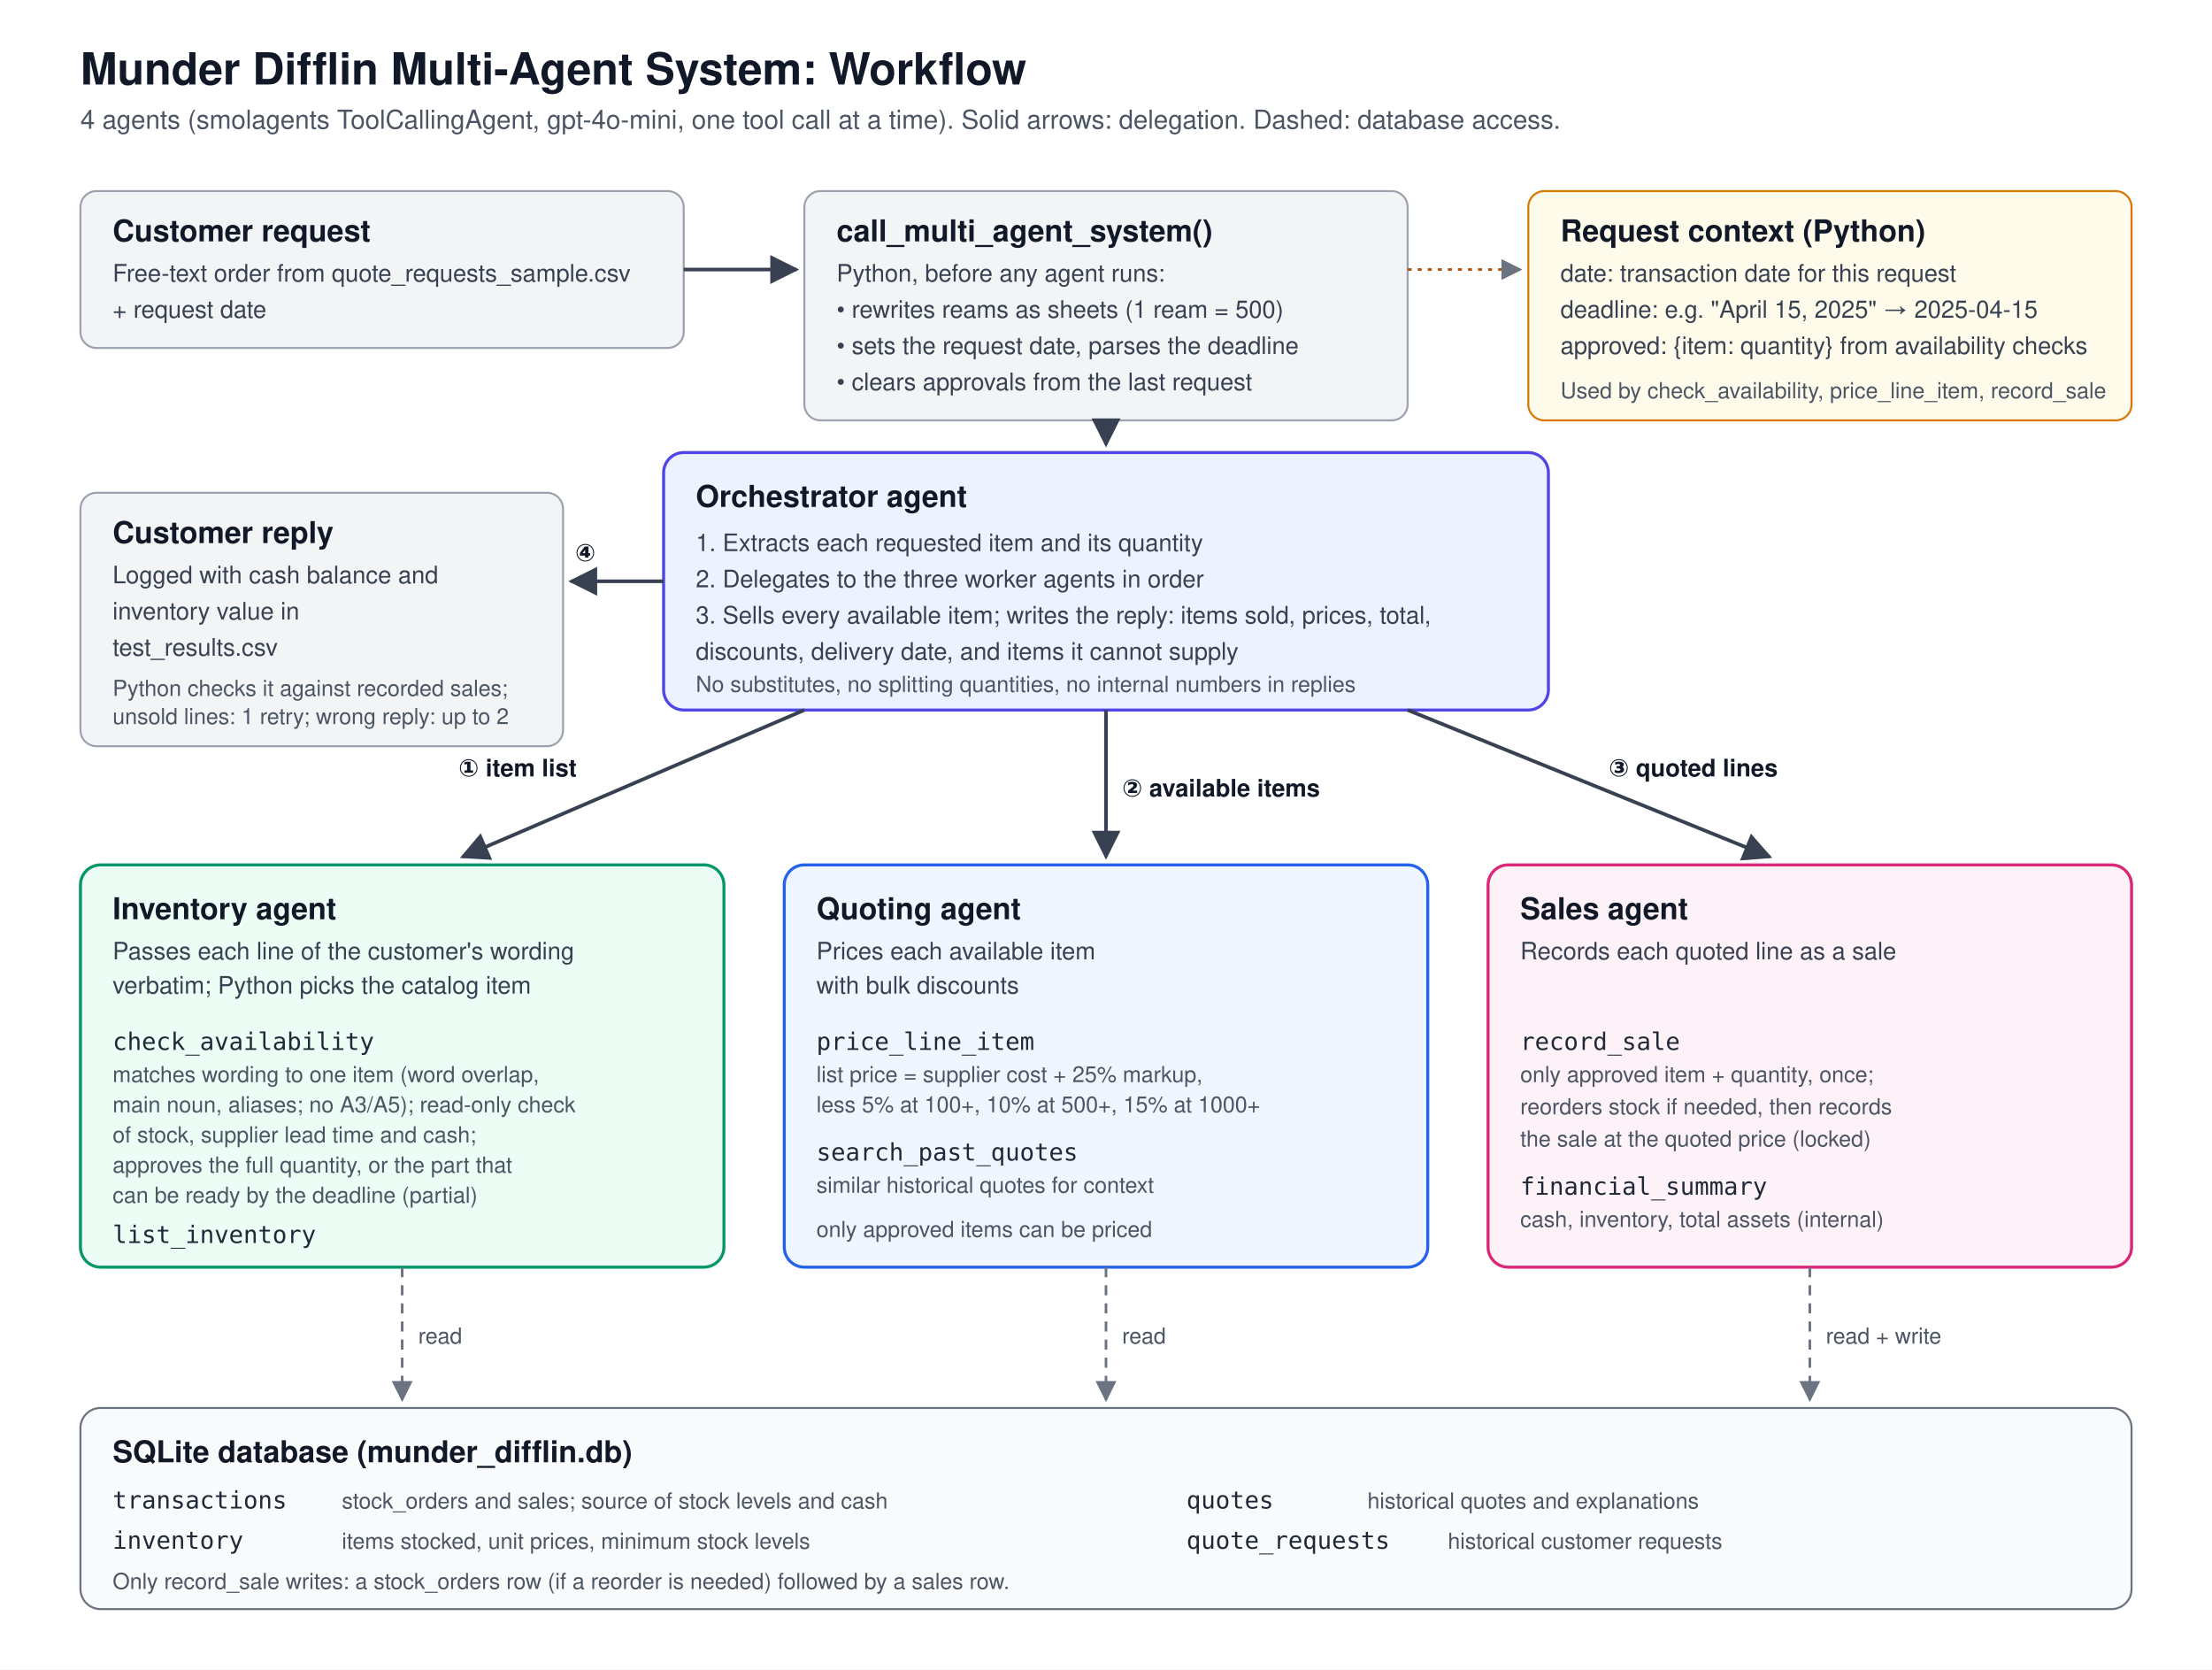
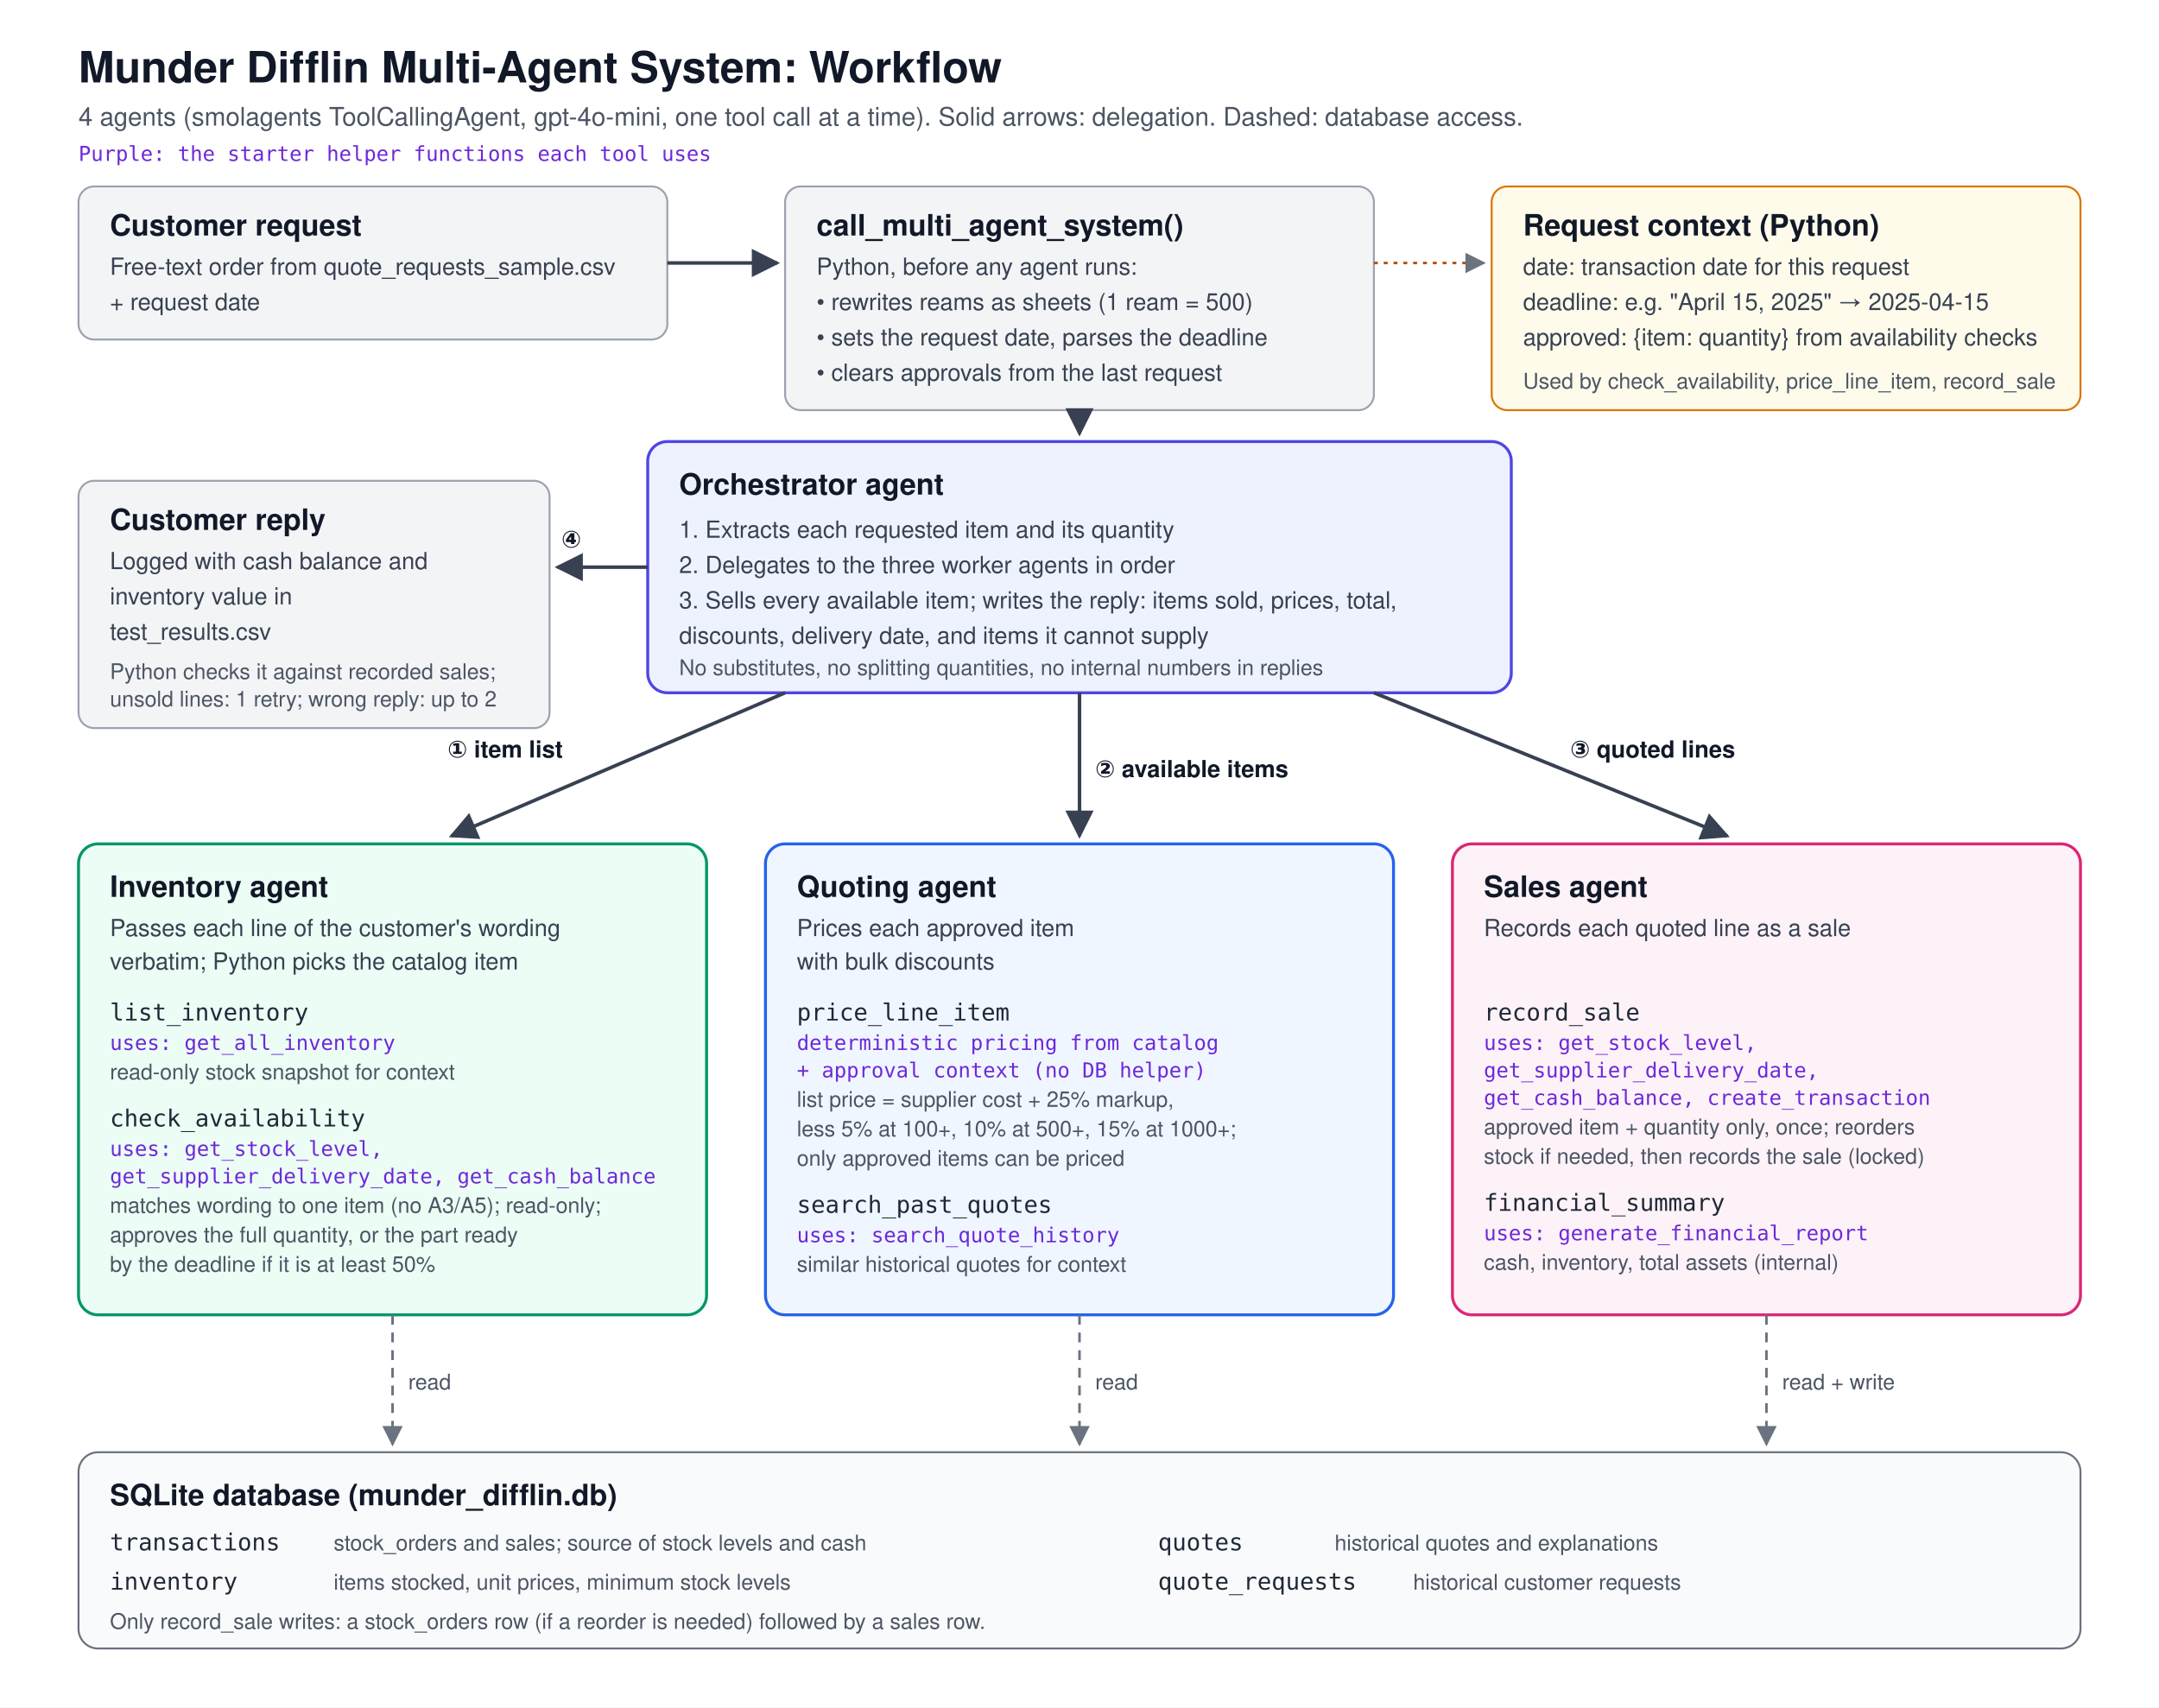
- <svg xmlns="http://www.w3.org/2000/svg" width="1100" height="830" viewBox="0 0 1100 830" font-family="Helvetica, Arial, sans-serif">
+ <svg xmlns="http://www.w3.org/2000/svg" width="1100" height="870" viewBox="0 0 1100 870" font-family="Helvetica, Arial, sans-serif">
  <defs>
    <marker id="arrow" viewBox="0 0 10 10" refX="9" refY="5" markerWidth="8" markerHeight="8" orient="auto-start-reverse">
      <path d="M0,0 L10,5 L0,10 z" fill="#374151" />
    </marker>
    <marker id="arrow-db" viewBox="0 0 10 10" refX="9" refY="5" markerWidth="8" markerHeight="8" orient="auto-start-reverse">
      <path d="M0,0 L10,5 L0,10 z" fill="#6b7280" />
    </marker>
    <style>
      .title { font-size: 22px; font-weight: 700; fill: #111827; }
      .subtitle { font-size: 13px; fill: #4b5563; }
      .box-title { font-size: 15px; font-weight: 700; fill: #111827; }
      .box-text { font-size: 12px; fill: #374151; }
      .tool { font-size: 12px; fill: #1f2937; font-family: Menlo, Consolas, monospace; }
      .label { font-size: 12px; fill: #111827; font-weight: 600; }
      .small { font-size: 11px; fill: #4b5563; }
+       .helper { font-size: 10.5px; fill: #6d28d9; font-family: Menlo, Consolas, monospace; }
      .flow { stroke: #374151; stroke-width: 1.8; fill: none; marker-end: url(#arrow); }
      .db { stroke: #6b7280; stroke-width: 1.3; fill: none; stroke-dasharray: 5 4; marker-end: url(#arrow-db); }
      .ctx { stroke: #b45309; stroke-width: 1.3; fill: none; stroke-dasharray: 2 3; marker-end: url(#arrow-db); }
    </style>
  </defs>
-   <rect width="1100" height="830" fill="#ffffff" />
+   <rect width="1100" height="870" fill="#ffffff" />
  <text x="40" y="42" class="title">Munder Difflin Multi-Agent System: Workflow</text>
+   <text x="40" y="82" class="helper">Purple: the starter helper functions each tool uses</text>
  <text x="40" y="64" class="subtitle">4 agents (smolagents ToolCallingAgent, gpt-4o-mini, one tool call at a time). Solid arrows: delegation. Dashed: database access.</text>
  <rect x="40" y="95" width="300" height="78" rx="8" fill="#f3f4f6" stroke="#9ca3af" />
  <text x="56" y="120" class="box-title">Customer request</text>
  <text x="56" y="140" class="box-text">Free-text order from quote_requests_sample.csv</text>
  <text x="56" y="158" class="box-text">+ request date</text>
  <rect x="400" y="95" width="300" height="114" rx="8" fill="#f3f4f6" stroke="#9ca3af" />
  <text x="416" y="120" class="box-title">call_multi_agent_system()</text>
  <text x="416" y="140" class="box-text">Python, before any agent runs:</text>
  <text x="416" y="158" class="box-text">• rewrites reams as sheets (1 ream = 500)</text>
  <text x="416" y="176" class="box-text">• sets the request date, parses the deadline</text>
  <text x="416" y="194" class="box-text">• clears approvals from the last request</text>
  <path d="M340,134 L396,134" class="flow" />
  <rect x="760" y="95" width="300" height="114" rx="8" fill="#fffbeb" stroke="#d97706" />
  <text x="776" y="120" class="box-title">Request context (Python)</text>
  <text x="776" y="140" class="box-text">date: transaction date for this request</text>
  <text x="776" y="158" class="box-text">deadline: e.g. "April 15, 2025" → 2025-04-15</text>
  <text x="776" y="176" class="box-text">approved: {item: quantity} from availability checks</text>
  <text x="776" y="198" class="small" fill="#b45309">Used by check_availability, price_line_item, record_sale</text>
  <path d="M700,134 L756,134" class="ctx" />
  <rect x="330" y="225" width="440" height="128" rx="10" fill="#eef2ff" stroke="#4f46e5" stroke-width="1.5" />
  <text x="346" y="252" class="box-title">Orchestrator agent</text>
  <text x="346" y="274" class="box-text">1. Extracts each requested item and its quantity</text>
  <text x="346" y="292" class="box-text">2. Delegates to the three worker agents in order</text>
  <text x="346" y="310" class="box-text">3. Sells every available item; writes the reply: items sold, prices, total,</text>
  <text x="346" y="328" class="box-text">    discounts, delivery date, and items it cannot supply</text>
  <text x="346" y="344" class="small">No substitutes, no splitting quantities, no internal numbers in replies</text>
  <path d="M550,209 L550,221" class="flow" />
-   <rect x="40" y="430" width="320" height="200" rx="10" fill="#ecfdf5" stroke="#059669" stroke-width="1.5" />
+   <rect x="40" y="430" width="320" height="240" rx="10" fill="#ecfdf5" stroke="#059669" stroke-width="1.5" />
  <text x="56" y="457" class="box-title">Inventory agent</text>
  <text x="56" y="477" class="box-text">Passes each line of the customer's wording</text>
  <text x="56" y="494" class="box-text">verbatim; Python picks the catalog item</text>
-   <text x="56" y="522" class="tool">check_availability</text>
-   <text x="56" y="538" class="small">matches wording to one item (word overlap,</text>
-   <text x="56" y="553" class="small">main noun, aliases; no A3/A5); read-only check</text>
-   <text x="56" y="568" class="small">of stock, supplier lead time and cash;</text>
-   <text x="56" y="583" class="small">approves the full quantity, or the part that</text>
-   <text x="56" y="598" class="small">can be ready by the deadline (partial)</text>
-   <text x="56" y="618" class="tool">list_inventory</text>
-   <rect x="390" y="430" width="320" height="200" rx="10" fill="#eff6ff" stroke="#2563eb" stroke-width="1.5" />
+   <text x="56" y="520" class="tool">list_inventory</text>
+   <text x="56" y="535" class="helper">uses: get_all_inventory</text>
+   <text x="56" y="550" class="small">read-only stock snapshot for context</text>
+   <text x="56" y="574" class="tool">check_availability</text>
+   <text x="56" y="589" class="helper">uses: get_stock_level,</text>
+   <text x="56" y="603" class="helper">get_supplier_delivery_date, get_cash_balance</text>
+   <text x="56" y="618" class="small">matches wording to one item (no A3/A5); read-only;</text>
+   <text x="56" y="633" class="small">approves the full quantity, or the part ready</text>
+   <text x="56" y="648" class="small">by the deadline if it is at least 50%</text>
+   <rect x="390" y="430" width="320" height="240" rx="10" fill="#eff6ff" stroke="#2563eb" stroke-width="1.5" />
  <text x="406" y="457" class="box-title">Quoting agent</text>
-   <text x="406" y="477" class="box-text">Prices each available item</text>
+   <text x="406" y="477" class="box-text">Prices each approved item</text>
  <text x="406" y="494" class="box-text">with bulk discounts</text>
-   <text x="406" y="522" class="tool">price_line_item</text>
-   <text x="406" y="538" class="small">list price = supplier cost + 25% markup,</text>
-   <text x="406" y="553" class="small">less 5% at 100+, 10% at 500+, 15% at 1000+</text>
-   <text x="406" y="577" class="tool">search_past_quotes</text>
-   <text x="406" y="593" class="small">similar historical quotes for context</text>
-   <text x="406" y="615" class="small">only approved items can be priced</text>
-   <rect x="740" y="430" width="320" height="200" rx="10" fill="#fdf2f8" stroke="#db2777" stroke-width="1.5" />
+   <text x="406" y="520" class="tool">price_line_item</text>
+   <text x="406" y="535" class="helper">deterministic pricing from catalog</text>
+   <text x="406" y="549" class="helper">+ approval context (no DB helper)</text>
+   <text x="406" y="564" class="small">list price = supplier cost + 25% markup,</text>
+   <text x="406" y="579" class="small">less 5% at 100+, 10% at 500+, 15% at 1000+;</text>
+   <text x="406" y="594" class="small">only approved items can be priced</text>
+   <text x="406" y="618" class="tool">search_past_quotes</text>
+   <text x="406" y="633" class="helper">uses: search_quote_history</text>
+   <text x="406" y="648" class="small">similar historical quotes for context</text>
+   <rect x="740" y="430" width="320" height="240" rx="10" fill="#fdf2f8" stroke="#db2777" stroke-width="1.5" />
  <text x="756" y="457" class="box-title">Sales agent</text>
  <text x="756" y="477" class="box-text">Records each quoted line as a sale</text>
-   <text x="756" y="522" class="tool">record_sale</text>
-   <text x="756" y="538" class="small">only approved item + quantity, once;</text>
-   <text x="756" y="554" class="small">reorders stock if needed, then records</text>
-   <text x="756" y="570" class="small">the sale at the quoted price (locked)</text>
-   <text x="756" y="594" class="tool">financial_summary</text>
-   <text x="756" y="610" class="small">cash, inventory, total assets (internal)</text>
+   <text x="756" y="520" class="tool">record_sale</text>
+   <text x="756" y="535" class="helper">uses: get_stock_level,</text>
+   <text x="756" y="549" class="helper">get_supplier_delivery_date,</text>
+   <text x="756" y="563" class="helper">get_cash_balance, create_transaction</text>
+   <text x="756" y="578" class="small">approved item + quantity only, once; reorders</text>
+   <text x="756" y="593" class="small">stock if needed, then records the sale (locked)</text>
+   <text x="756" y="617" class="tool">financial_summary</text>
+   <text x="756" y="632" class="helper">uses: generate_financial_report</text>
+   <text x="756" y="647" class="small">cash, inventory, total assets (internal)</text>
  <path d="M400,353 L230,426" class="flow" />
  <text x="228" y="386" class="label">① item list</text>
  <path d="M550,353 L550,426" class="flow" />
  <text x="558" y="396" class="label">② available items</text>
  <path d="M700,353 L880,426" class="flow" />
  <text x="800" y="386" class="label">③ quoted lines</text>
-   <rect x="40" y="700" width="1020" height="100" rx="10" fill="#f9fafb" stroke="#6b7280" />
-   <text x="56" y="727" class="box-title">SQLite database (munder_difflin.db)</text>
-   <text x="56" y="750" class="tool">transactions</text>
-   <text x="170" y="750" class="small">stock_orders and sales; source of stock levels and cash</text>
-   <text x="56" y="770" class="tool">inventory</text>
-   <text x="170" y="770" class="small">items stocked, unit prices, minimum stock levels</text>
-   <text x="590" y="750" class="tool">quotes</text>
-   <text x="680" y="750" class="small">historical quotes and explanations</text>
-   <text x="590" y="770" class="tool">quote_requests</text>
-   <text x="720" y="770" class="small">historical customer requests</text>
-   <text x="56" y="790" class="small">Only record_sale writes: a stock_orders row (if a reorder is needed) followed by a sales row.</text>
-   <path d="M200,630 L200,696" class="db" />
-   <text x="208" y="668" class="small">read</text>
-   <path d="M550,630 L550,696" class="db" />
-   <text x="558" y="668" class="small">read</text>
-   <path d="M900,630 L900,696" class="db" />
-   <text x="908" y="668" class="small">read + write</text>
+   <rect x="40" y="740" width="1020" height="100" rx="10" fill="#f9fafb" stroke="#6b7280" />
+   <text x="56" y="767" class="box-title">SQLite database (munder_difflin.db)</text>
+   <text x="56" y="790" class="tool">transactions</text>
+   <text x="170" y="790" class="small">stock_orders and sales; source of stock levels and cash</text>
+   <text x="56" y="810" class="tool">inventory</text>
+   <text x="170" y="810" class="small">items stocked, unit prices, minimum stock levels</text>
+   <text x="590" y="790" class="tool">quotes</text>
+   <text x="680" y="790" class="small">historical quotes and explanations</text>
+   <text x="590" y="810" class="tool">quote_requests</text>
+   <text x="720" y="810" class="small">historical customer requests</text>
+   <text x="56" y="830" class="small">Only record_sale writes: a stock_orders row (if a reorder is needed) followed by a sales row.</text>
+   <path d="M200,670 L200,736" class="db" />
+   <text x="208" y="708" class="small">read</text>
+   <path d="M550,670 L550,736" class="db" />
+   <text x="558" y="708" class="small">read</text>
+   <path d="M900,670 L900,736" class="db" />
+   <text x="908" y="708" class="small">read + write</text>
  <rect x="40" y="245" width="240" height="126" rx="8" fill="#f3f4f6" stroke="#9ca3af" />
  <text x="56" y="270" class="box-title">Customer reply</text>
  <text x="56" y="290" class="box-text">Logged with cash balance and</text>
  <text x="56" y="308" class="box-text">inventory value in</text>
  <text x="56" y="326" class="box-text">test_results.csv</text>
  <text x="56" y="346" class="small">Python checks it against recorded sales;</text>
  <text x="56" y="360" class="small">unsold lines: 1 retry; wrong reply: up to 2</text>
  <path d="M330,289 L284,289" class="flow" />
  <text x="286" y="279" class="label">④</text>
</svg>
